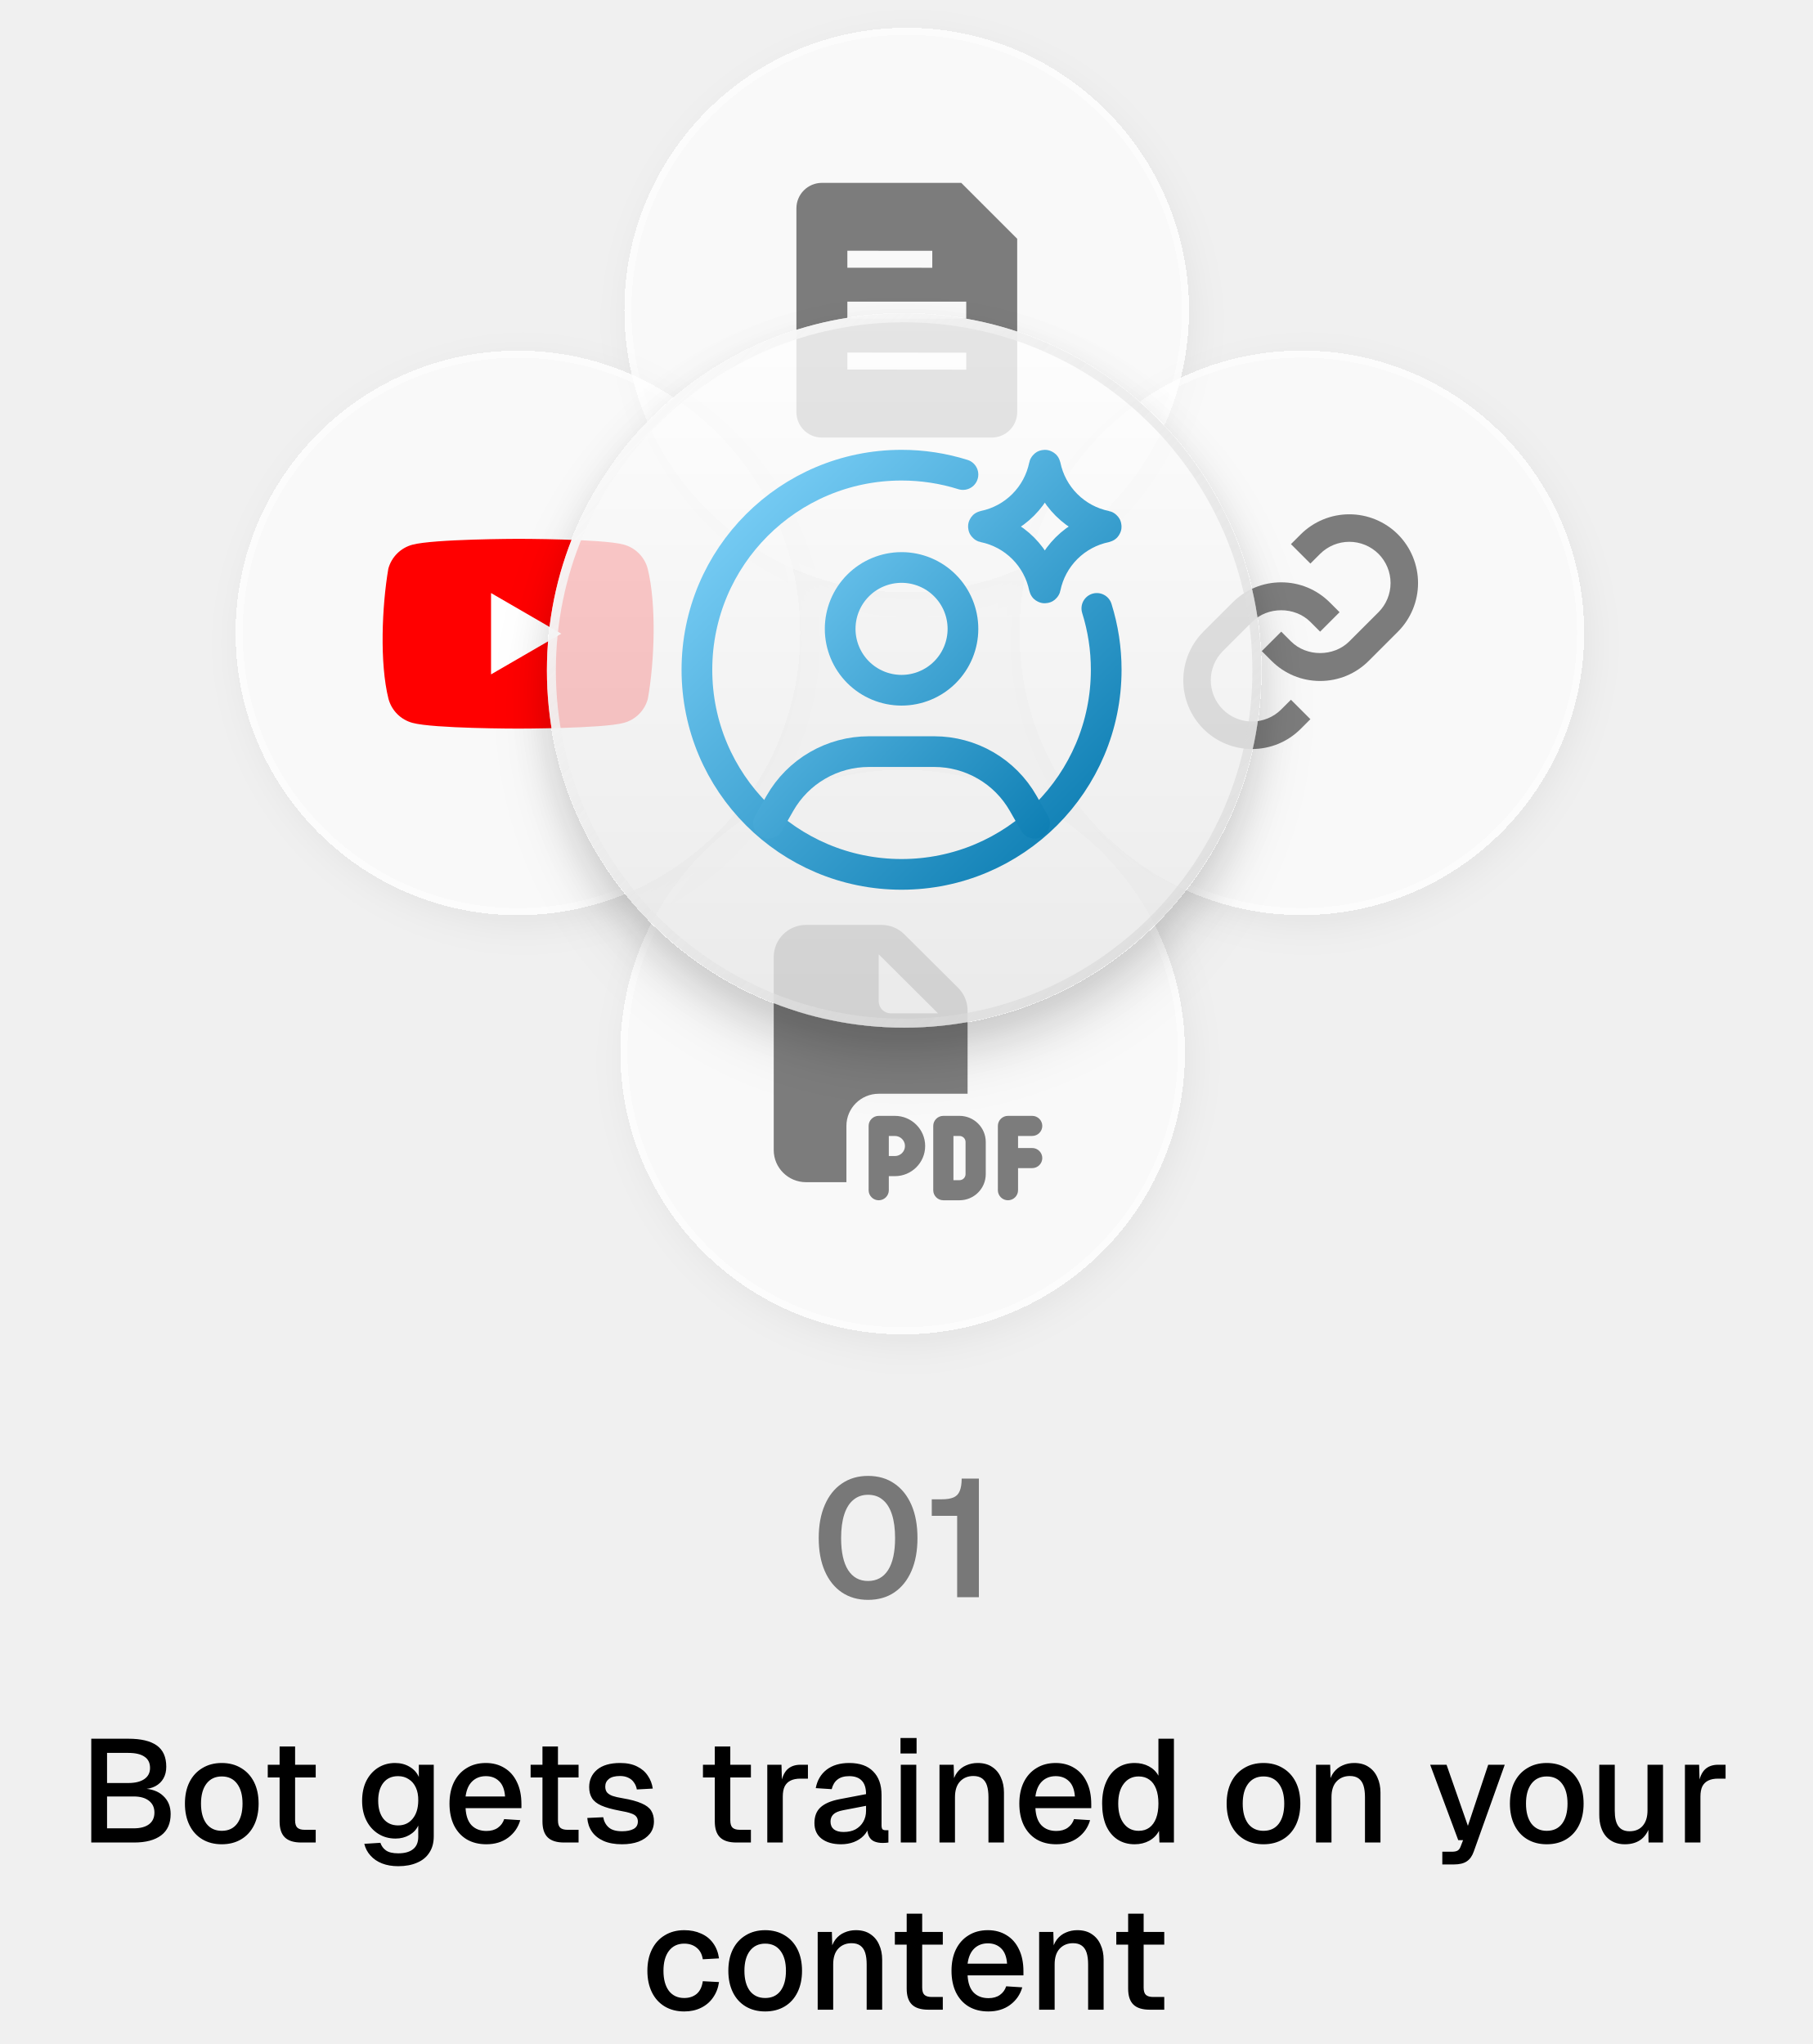
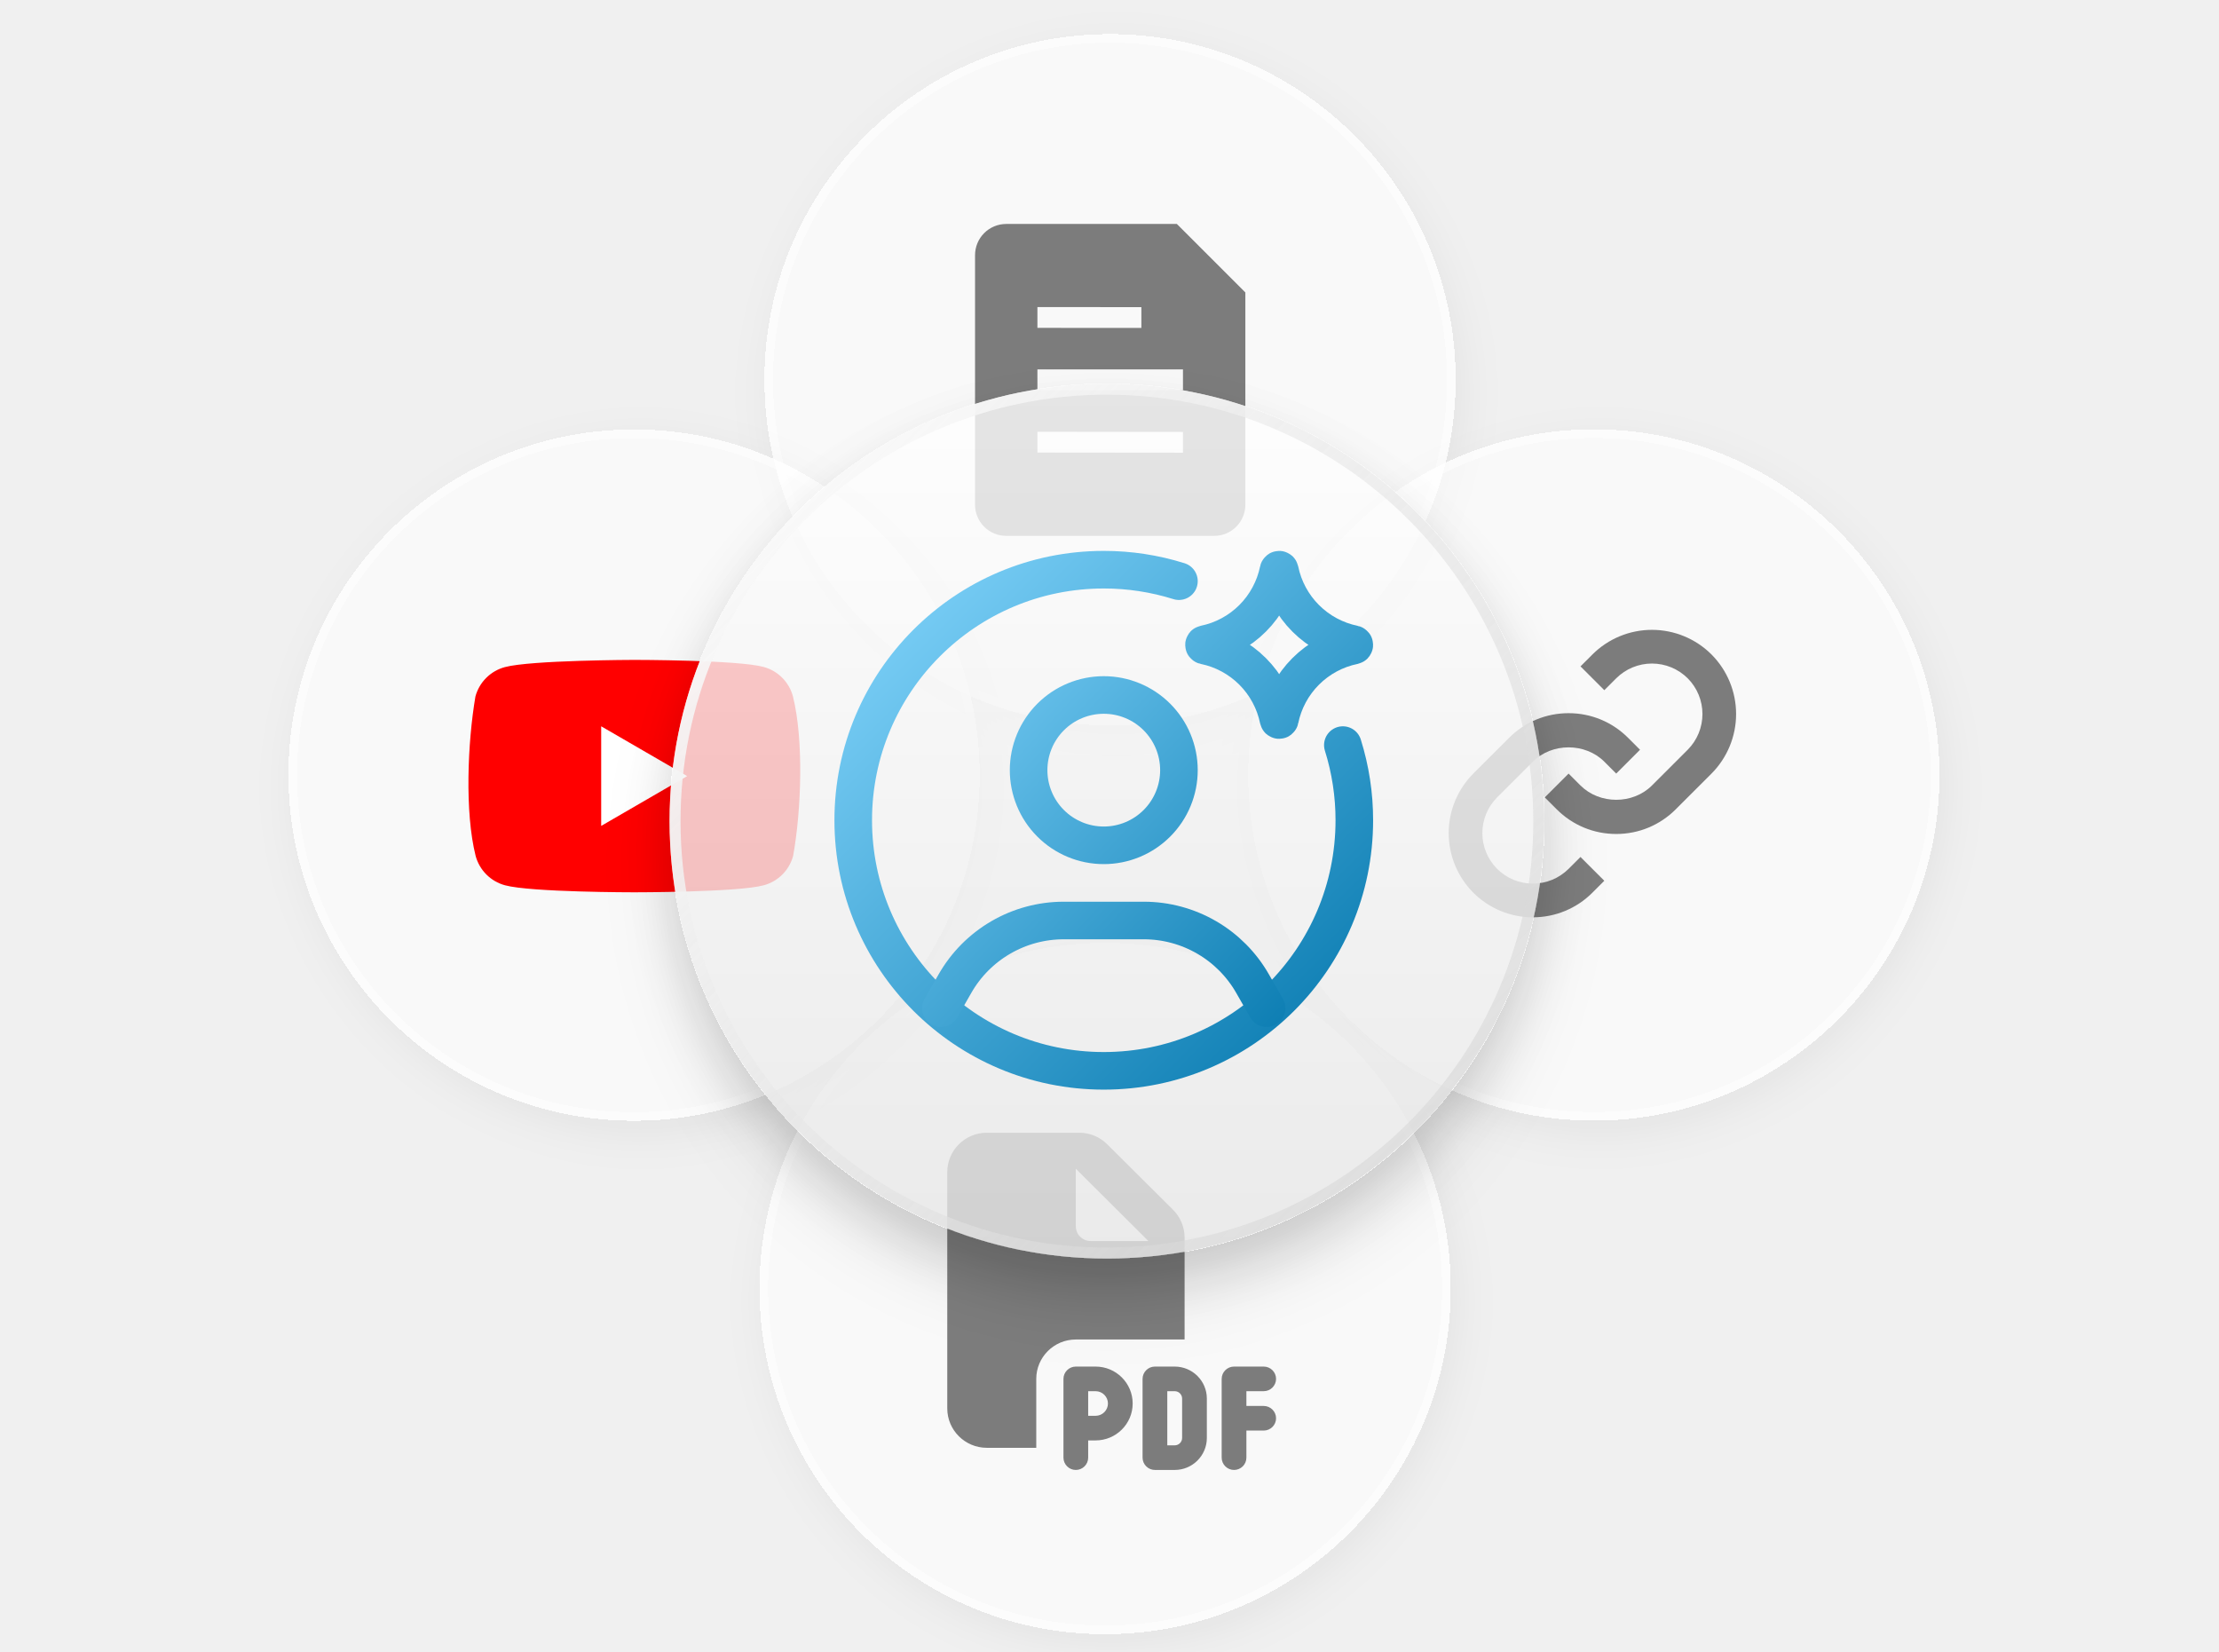
- <svg xmlns="http://www.w3.org/2000/svg" width="336" height="379" viewBox="0 0 336 379" fill="none">
+ <svg xmlns="http://www.w3.org/2000/svg" width="336" height="250" viewBox="0 0 336 250" fill="none">
  <g filter="url(#filter0_d_109_1487)">
    <rect x="115.746" y="5.159" width="104.674" height="104.674" rx="52.337" fill="white" fill-opacity="0.6" shape-rendering="crispEdges" />
    <rect x="116.4" y="5.813" width="103.366" height="103.366" rx="51.683" stroke="white" stroke-opacity="0.5" stroke-width="1.308" shape-rendering="crispEdges" />
    <g clip-path="url(#clip0_109_1487)">
      <path fill-rule="evenodd" clip-rule="evenodd" d="M147.641 38.631C147.641 37.378 148.138 36.177 149.024 35.291C149.91 34.406 151.111 33.908 152.363 33.908H178.202L188.57 44.276V76.412C188.57 77.664 188.072 78.865 187.187 79.751C186.301 80.637 185.1 81.134 183.847 81.134H152.363C151.111 81.134 149.91 80.637 149.024 79.751C148.138 78.865 147.641 77.664 147.641 76.412V38.631ZM157.086 46.492L172.828 46.502V49.65L157.086 49.641V46.492ZM179.125 55.931H157.086V59.08H179.125V55.931ZM179.125 65.395L157.086 65.37V68.519L179.125 68.541V65.395Z" fill="black" fill-opacity="0.5" />
    </g>
  </g>
  <g filter="url(#filter1_d_109_1487)">
    <rect x="189" y="65" width="104.674" height="104.674" rx="52.337" fill="white" fill-opacity="0.6" shape-rendering="crispEdges" />
    <rect x="189.654" y="65.654" width="103.366" height="103.366" rx="51.683" stroke="white" stroke-opacity="0.5" stroke-width="1.308" shape-rendering="crispEdges" />
    <path d="M232.105 115.319C234.994 112.43 240.033 112.43 242.923 115.319L244.726 117.122L248.332 113.516L246.529 111.713C244.124 109.306 240.921 107.977 237.514 107.977C234.107 107.977 230.904 109.306 228.499 111.713L223.087 117.122C220.702 119.517 219.363 122.759 219.363 126.138C219.363 129.518 220.702 132.76 223.087 135.154C224.27 136.339 225.675 137.279 227.223 137.919C228.77 138.559 230.428 138.886 232.102 138.883C233.777 138.887 235.436 138.559 236.983 137.919C238.531 137.279 239.937 136.34 241.12 135.154L242.923 133.351L239.317 129.746L237.514 131.548C236.077 132.979 234.131 133.782 232.104 133.782C230.076 133.782 228.13 132.979 226.693 131.548C225.261 130.112 224.457 128.166 224.457 126.138C224.457 124.11 225.261 122.164 226.693 120.728L232.105 115.319Z" fill="black" fill-opacity="0.5" />
    <path d="M241.122 99.09L239.319 100.892L242.925 104.498L244.728 102.695C246.165 101.265 248.111 100.462 250.138 100.462C252.166 100.462 254.112 101.265 255.549 102.695C256.981 104.132 257.785 106.077 257.785 108.106C257.785 110.134 256.981 112.08 255.549 113.516L250.137 118.925C247.248 121.814 242.209 121.814 239.319 118.925L237.516 117.122L233.91 120.728L235.713 122.531C238.118 124.938 241.321 126.267 244.728 126.267C248.135 126.267 251.338 124.938 253.743 122.531L259.155 117.122C261.54 114.727 262.879 111.485 262.879 108.106C262.879 104.726 261.54 101.484 259.155 99.09C256.761 96.702 253.519 95.361 250.138 95.361C246.758 95.361 243.515 96.702 241.122 99.09Z" fill="black" fill-opacity="0.5" />
  </g>
  <g filter="url(#filter2_d_109_1487)">
    <rect x="115" y="142.749" width="104.674" height="104.674" rx="52.337" fill="white" fill-opacity="0.6" shape-rendering="crispEdges" />
    <rect x="115.654" y="143.403" width="103.366" height="103.366" rx="51.683" stroke="white" stroke-opacity="0.5" stroke-width="1.308" shape-rendering="crispEdges" />
    <g clip-path="url(#clip1_109_1487)">
      <path d="M149.423 171.499C146.12 171.499 143.434 174.173 143.434 177.462V213.239C143.434 216.528 146.12 219.202 149.423 219.202H156.91V208.767C156.91 205.478 159.596 202.804 162.899 202.804H179.371V187.384C179.371 185.8 178.744 184.282 177.621 183.164L167.644 173.241C166.521 172.123 165.005 171.499 163.414 171.499H149.423ZM173.896 187.897H165.146C163.901 187.897 162.899 186.9 162.899 185.661V176.949L173.896 187.897ZM162.899 206.904C161.87 206.904 161.028 207.742 161.028 208.767V220.693C161.028 221.718 161.87 222.556 162.899 222.556C163.929 222.556 164.771 221.718 164.771 220.693V218.084H165.894C168.992 218.084 171.509 215.578 171.509 212.494C171.509 209.41 168.992 206.904 165.894 206.904H162.899ZM165.894 214.357H164.771V210.63H165.894C166.924 210.63 167.766 211.469 167.766 212.494C167.766 213.519 166.924 214.357 165.894 214.357ZM174.878 206.904C173.849 206.904 173.007 207.742 173.007 208.767V220.693C173.007 221.718 173.849 222.556 174.878 222.556H177.873C180.559 222.556 182.74 220.385 182.74 217.711V211.748C182.74 209.074 180.559 206.904 177.873 206.904H174.878ZM176.75 218.829V210.63H177.873C178.491 210.63 178.996 211.133 178.996 211.748V217.711C178.996 218.326 178.491 218.829 177.873 218.829H176.75ZM184.986 208.767V220.693C184.986 221.718 185.828 222.556 186.857 222.556C187.887 222.556 188.729 221.718 188.729 220.693V216.593H191.35C192.379 216.593 193.221 215.755 193.221 214.73C193.221 213.705 192.379 212.866 191.35 212.866H188.729V210.63H191.35C192.379 210.63 193.221 209.792 193.221 208.767C193.221 207.742 192.379 206.904 191.35 206.904H186.857C185.828 206.904 184.986 207.742 184.986 208.767Z" fill="black" fill-opacity="0.5" />
    </g>
  </g>
  <g filter="url(#filter3_d_109_1487)">
    <rect x="43.672" y="65.019" width="104.674" height="104.674" rx="52.337" fill="white" fill-opacity="0.6" shape-rendering="crispEdges" />
    <rect x="44.326" y="65.673" width="103.366" height="103.366" rx="51.683" stroke="white" stroke-opacity="0.5" stroke-width="1.308" shape-rendering="crispEdges" />
    <g clip-path="url(#clip2_109_1487)">
      <path d="M120.064 105.421C119.775 104.356 119.213 103.385 118.433 102.605C117.653 101.824 116.682 101.262 115.617 100.974C111.718 99.911 96.026 99.911 96.026 99.911C96.026 99.911 80.333 99.943 76.434 101.006C75.369 101.294 74.398 101.857 73.618 102.637C72.838 103.417 72.276 104.388 71.988 105.453C70.808 112.381 70.351 122.937 72.02 129.588C72.308 130.653 72.87 131.624 73.65 132.404C74.431 133.184 75.401 133.746 76.466 134.034C80.365 135.098 96.058 135.098 96.058 135.098C96.058 135.098 111.75 135.098 115.649 134.034C116.714 133.746 117.685 133.184 118.465 132.404C119.245 131.624 119.808 130.653 120.096 129.588C121.34 122.65 121.723 112.1 120.064 105.421Z" fill="#FF0000" />
      <path d="M91.031 125.044L104.049 117.504L91.031 109.964V125.044Z" fill="white" />
    </g>
  </g>
  <g filter="url(#filter4_dd_109_1487)">
    <path d="M167.61 58.101H167.609C131.038 58.101 101.391 87.749 101.391 124.32V124.32C101.391 160.892 131.038 190.539 167.609 190.539H167.61C204.181 190.539 233.828 160.892 233.828 124.32V124.32C233.828 87.749 204.181 58.101 167.61 58.101Z" fill="url(#paint0_linear_109_1487)" />
    <path d="M167.61 58.929H167.61C131.495 58.929 102.219 88.206 102.219 124.32V124.32C102.219 160.435 131.495 189.711 167.61 189.711H167.61C203.725 189.711 233.001 160.435 233.001 124.32V124.32C233.001 88.206 203.725 58.929 167.61 58.929Z" stroke="url(#paint1_linear_109_1487)" stroke-width="1.655" />
    <path d="M178.514 87.99C174.831 86.836 170.993 86.25 167.133 86.253C146.18 86.253 129.195 103.238 129.195 124.191C129.195 145.143 146.18 162.128 167.133 162.128C188.086 162.128 205.071 145.143 205.071 124.191C205.074 120.331 204.488 116.492 203.333 112.81" stroke="url(#paint2_linear_109_1487)" stroke-width="5.691" stroke-linecap="round" stroke-linejoin="round" />
    <path d="M142.473 152.644L144.597 148.926C146.256 146.021 148.653 143.608 151.547 141.929C154.439 140.249 157.724 139.366 161.07 139.366H173.195C176.539 139.367 179.823 140.251 182.716 141.93C185.608 143.609 188.004 146.022 189.663 148.926L191.788 152.644M178.514 116.603C178.514 119.622 177.314 122.516 175.18 124.651C173.046 126.785 170.15 127.984 167.132 127.984C164.114 127.984 161.218 126.785 159.084 124.651C156.95 122.516 155.751 119.622 155.751 116.603C155.751 113.584 156.95 110.69 159.084 108.556C161.218 106.421 164.114 105.222 167.132 105.222C170.15 105.222 173.046 106.421 175.18 108.556C177.314 110.69 178.514 113.584 178.514 116.603ZM193.59 86.333C193.613 86.226 193.765 86.226 193.787 86.333C194.352 89.092 195.715 91.625 197.706 93.616C199.698 95.608 202.23 96.971 204.99 97.536C205.096 97.558 205.096 97.71 204.99 97.733C202.23 98.298 199.698 99.661 197.706 101.652C195.715 103.644 194.352 106.177 193.787 108.936C193.765 109.042 193.613 109.042 193.59 108.936C193.025 106.177 191.662 103.644 189.671 101.652C187.679 99.661 185.147 98.298 182.387 97.733C182.281 97.71 182.281 97.558 182.387 97.536C185.147 96.971 187.679 95.608 189.671 93.616C191.662 91.625 193.025 89.092 193.59 86.333Z" stroke="url(#paint3_linear_109_1487)" stroke-width="5.691" stroke-linecap="round" stroke-linejoin="round" />
  </g>
-   <path d="M160.914 296.648C159.055 296.648 157.434 296.183 156.051 295.254C154.688 294.324 153.634 293.003 152.891 291.289C152.148 289.575 151.776 287.541 151.776 285.186C151.776 282.832 152.148 280.798 152.891 279.084C153.634 277.35 154.688 276.018 156.051 275.088C157.434 274.138 159.055 273.663 160.914 273.663C162.814 273.663 164.445 274.138 165.808 275.088C167.171 276.018 168.224 277.339 168.968 279.053C169.711 280.767 170.083 282.812 170.083 285.186C170.083 287.541 169.711 289.575 168.968 291.289C168.224 293.003 167.171 294.324 165.808 295.254C164.445 296.183 162.814 296.648 160.914 296.648ZM160.914 293.147C162.525 293.147 163.764 292.476 164.631 291.134C165.498 289.771 165.932 287.788 165.932 285.186C165.932 283.452 165.736 281.986 165.343 280.788C164.951 279.59 164.383 278.692 163.64 278.093C162.917 277.473 162.008 277.164 160.914 277.164C159.861 277.164 158.962 277.473 158.219 278.093C157.475 278.692 156.908 279.59 156.515 280.788C156.123 281.986 155.927 283.452 155.927 285.186C155.927 287.788 156.36 289.771 157.228 291.134C158.095 292.476 159.324 293.147 160.914 293.147ZM177.44 296.152V281.067H172.732V278H174.621C175.509 278 176.222 277.886 176.759 277.659C177.296 277.432 177.678 277.04 177.905 276.482C178.153 275.904 178.277 275.13 178.277 274.159H181.467V296.152H177.44Z" fill="black" fill-opacity="0.5" />
-   <path d="M16.919 341.64V322.396H23.83C26.143 322.396 27.887 322.812 29.061 323.643C30.236 324.474 30.823 325.793 30.823 327.6C30.823 328.413 30.652 329.127 30.308 329.741C29.965 330.356 29.459 330.844 28.79 331.205C28.14 331.548 27.363 331.729 26.459 331.747L26.432 331.639C28.077 331.675 29.351 332.126 30.254 332.994C31.176 333.843 31.636 334.963 31.636 336.355C31.636 338.107 31.049 339.426 29.875 340.312C28.7 341.197 27.029 341.64 24.86 341.64H16.919ZM19.846 339.011H24.779C25.99 339.011 26.929 338.767 27.598 338.279C28.285 337.773 28.628 337.041 28.628 336.084C28.628 335.144 28.285 334.412 27.598 333.888C26.929 333.364 25.99 333.102 24.779 333.102H19.846V339.011ZM19.846 330.609H23.776C25.059 330.609 26.053 330.365 26.758 329.877C27.462 329.389 27.815 328.702 27.815 327.817C27.815 326.877 27.471 326.182 26.785 325.73C26.116 325.26 25.113 325.025 23.776 325.025H19.846V330.609ZM41.111 341.965C39.738 341.965 38.536 341.658 37.506 341.044C36.476 340.429 35.681 339.553 35.121 338.415C34.561 337.276 34.281 335.948 34.281 334.43C34.281 332.894 34.561 331.566 35.121 330.446C35.681 329.326 36.476 328.458 37.506 327.844C38.536 327.212 39.738 326.895 41.111 326.895C42.484 326.895 43.686 327.212 44.716 327.844C45.746 328.458 46.541 329.326 47.101 330.446C47.661 331.566 47.941 332.894 47.941 334.43C47.941 335.948 47.661 337.276 47.101 338.415C46.541 339.553 45.746 340.429 44.716 341.044C43.686 341.658 42.484 341.965 41.111 341.965ZM41.111 339.472C42.34 339.472 43.288 339.029 43.957 338.144C44.626 337.24 44.96 336.002 44.96 334.43C44.96 332.858 44.626 331.63 43.957 330.744C43.288 329.841 42.34 329.389 41.111 329.389C39.901 329.389 38.952 329.841 38.265 330.744C37.597 331.63 37.262 332.858 37.262 334.43C37.262 336.002 37.597 337.24 38.265 338.144C38.952 339.029 39.901 339.472 41.111 339.472ZM55.845 341.64C54.471 341.64 53.459 341.324 52.809 340.691C52.158 340.059 51.833 339.074 51.833 337.737V323.833H54.706V337.52C54.706 338.189 54.851 338.65 55.14 338.902C55.429 339.155 55.872 339.282 56.468 339.282H58.528V341.64H55.845ZM49.638 329.579V327.221H58.528V329.579H49.638ZM73.823 346.031C72.685 346.031 71.682 345.859 70.815 345.516C69.947 345.173 69.234 344.685 68.674 344.052C68.113 343.438 67.734 342.715 67.535 341.884L70.517 341.694C70.715 342.29 71.059 342.76 71.547 343.104C72.052 343.465 72.811 343.646 73.823 343.646C75.016 343.646 75.928 343.393 76.561 342.887C77.211 342.381 77.537 341.613 77.537 340.583V338.496C77.193 339.237 76.642 339.824 75.883 340.258C75.124 340.691 74.275 340.908 73.335 340.908C72.125 340.908 71.05 340.61 70.11 340.014C69.171 339.417 68.439 338.595 67.915 337.547C67.391 336.499 67.129 335.289 67.129 333.915C67.129 332.524 67.382 331.304 67.888 330.256C68.412 329.208 69.134 328.386 70.056 327.79C70.996 327.194 72.052 326.895 73.227 326.895C74.257 326.895 75.16 327.13 75.937 327.6C76.733 328.07 77.302 328.702 77.645 329.497V327.221H80.41V340.502C80.41 341.694 80.138 342.697 79.597 343.51C79.072 344.341 78.314 344.965 77.32 345.38C76.344 345.814 75.178 346.031 73.823 346.031ZM73.796 338.469C74.916 338.469 75.811 338.062 76.48 337.249C77.166 336.436 77.519 335.316 77.537 333.888C77.555 332.949 77.41 332.145 77.103 331.476C76.796 330.789 76.353 330.265 75.775 329.904C75.215 329.524 74.555 329.335 73.796 329.335C72.622 329.335 71.709 329.75 71.059 330.582C70.426 331.395 70.11 332.497 70.11 333.888C70.11 335.298 70.435 336.418 71.086 337.249C71.754 338.062 72.658 338.469 73.796 338.469ZM90.158 341.965C88.748 341.965 87.529 341.658 86.499 341.044C85.487 340.429 84.701 339.553 84.141 338.415C83.599 337.276 83.328 335.948 83.328 334.43C83.328 332.912 83.599 331.593 84.141 330.473C84.701 329.335 85.487 328.458 86.499 327.844C87.51 327.212 88.703 326.895 90.076 326.895C91.377 326.895 92.525 327.203 93.519 327.817C94.512 328.413 95.28 329.281 95.822 330.419C96.383 331.557 96.663 332.931 96.663 334.539V335.271H86.309C86.381 336.68 86.752 337.737 87.42 338.442C88.107 339.146 89.028 339.499 90.185 339.499C91.034 339.499 91.739 339.3 92.299 338.902C92.859 338.505 93.248 337.972 93.464 337.303L96.446 337.493C96.066 338.83 95.317 339.914 94.196 340.746C93.094 341.559 91.748 341.965 90.158 341.965ZM86.309 333.102H93.627C93.537 331.819 93.166 330.871 92.516 330.256C91.883 329.642 91.07 329.335 90.076 329.335C89.046 329.335 88.197 329.66 87.529 330.311C86.878 330.943 86.472 331.874 86.309 333.102ZM104.574 341.64C103.2 341.64 102.188 341.324 101.538 340.691C100.887 340.059 100.562 339.074 100.562 337.737V323.833H103.435V337.52C103.435 338.189 103.58 338.65 103.869 338.902C104.158 339.155 104.601 339.282 105.197 339.282H107.257V341.64H104.574ZM98.367 329.579V327.221H107.257V329.579H98.367ZM115.321 341.965C113.965 341.965 112.818 341.757 111.878 341.342C110.957 340.926 110.243 340.357 109.737 339.634C109.231 338.893 108.942 338.044 108.87 337.087L111.824 336.951C111.969 337.746 112.312 338.378 112.854 338.848C113.396 339.318 114.218 339.553 115.321 339.553C116.224 339.553 116.938 339.408 117.462 339.119C117.986 338.83 118.248 338.369 118.248 337.737C118.248 337.394 118.157 337.105 117.977 336.87C117.814 336.617 117.489 336.409 117.001 336.246C116.513 336.066 115.79 335.894 114.833 335.731C113.405 335.46 112.285 335.144 111.472 334.783C110.659 334.421 110.08 333.961 109.737 333.4C109.394 332.84 109.222 332.163 109.222 331.368C109.222 330.049 109.71 328.973 110.686 328.142C111.68 327.311 113.107 326.895 114.968 326.895C116.215 326.895 117.263 327.112 118.112 327.546C118.962 327.961 119.621 328.531 120.091 329.253C120.579 329.958 120.886 330.753 121.012 331.639L118.058 331.801C117.968 331.295 117.787 330.862 117.516 330.5C117.263 330.121 116.92 329.832 116.486 329.633C116.052 329.416 115.537 329.308 114.941 329.308C114.02 329.308 113.333 329.488 112.881 329.85C112.429 330.211 112.204 330.681 112.204 331.259C112.204 331.693 112.303 332.045 112.502 332.316C112.719 332.587 113.062 332.813 113.532 332.994C114.002 333.156 114.625 333.301 115.402 333.427C116.902 333.68 118.076 333.997 118.925 334.376C119.775 334.737 120.371 335.189 120.714 335.731C121.058 336.273 121.229 336.933 121.229 337.71C121.229 338.613 120.976 339.381 120.47 340.014C119.964 340.646 119.269 341.134 118.383 341.477C117.498 341.803 116.477 341.965 115.321 341.965ZM136.521 341.64C135.148 341.64 134.136 341.324 133.486 340.691C132.835 340.059 132.51 339.074 132.51 337.737V323.833H135.383V337.52C135.383 338.189 135.528 338.65 135.817 338.902C136.106 339.155 136.549 339.282 137.145 339.282H139.205V341.64H136.521ZM130.315 329.579V327.221H139.205V329.579H130.315ZM142.241 341.64V327.221H144.871L144.979 331.042L144.735 330.961C144.934 329.66 145.331 328.711 145.928 328.115C146.542 327.519 147.364 327.221 148.394 327.221H149.776V329.796H148.394C147.671 329.796 147.066 329.913 146.578 330.148C146.09 330.383 145.72 330.744 145.467 331.232C145.232 331.72 145.114 332.352 145.114 333.129V341.64H142.241ZM155.915 341.965C154.415 341.965 153.213 341.622 152.31 340.935C151.424 340.249 150.982 339.282 150.982 338.035C150.982 336.788 151.352 335.822 152.093 335.135C152.852 334.43 154.017 333.924 155.589 333.617L160.549 332.669C160.549 331.548 160.287 330.717 159.763 330.175C159.239 329.615 158.462 329.335 157.432 329.335C156.511 329.335 155.788 329.543 155.264 329.958C154.74 330.356 154.379 330.952 154.18 331.747L151.226 331.557C151.497 330.112 152.165 328.973 153.231 328.142C154.315 327.311 155.716 326.895 157.432 326.895C159.384 326.895 160.866 327.419 161.877 328.467C162.907 329.497 163.422 330.952 163.422 332.831V338.442C163.422 338.785 163.477 339.029 163.585 339.174C163.711 339.3 163.91 339.363 164.181 339.363H164.696V341.64C164.606 341.658 164.461 341.676 164.263 341.694C164.064 341.712 163.856 341.721 163.639 341.721C163.025 341.721 162.492 341.622 162.04 341.423C161.606 341.224 161.281 340.899 161.064 340.447C160.847 339.978 160.739 339.354 160.739 338.577L161.037 338.713C160.893 339.345 160.576 339.905 160.089 340.393C159.619 340.881 159.013 341.27 158.273 341.559C157.55 341.83 156.764 341.965 155.915 341.965ZM156.375 339.688C157.243 339.688 157.983 339.526 158.598 339.201C159.212 338.857 159.691 338.388 160.034 337.791C160.378 337.195 160.549 336.517 160.549 335.758V334.837L156.321 335.65C155.454 335.813 154.839 336.075 154.478 336.436C154.135 336.779 153.963 337.222 153.963 337.764C153.963 338.378 154.171 338.857 154.586 339.201C155.02 339.526 155.616 339.688 156.375 339.688ZM166.99 341.64V327.221H169.863V341.64H166.99ZM166.936 325.134V322.261H169.917V325.134H166.936ZM174.163 341.64V327.221H176.792L176.9 331.069L176.548 330.88C176.711 329.94 177.018 329.181 177.469 328.603C177.921 328.025 178.472 327.6 179.123 327.329C179.773 327.04 180.478 326.895 181.237 326.895C182.321 326.895 183.215 327.139 183.92 327.627C184.643 328.097 185.185 328.748 185.546 329.579C185.926 330.392 186.116 331.322 186.116 332.37V341.64H183.243V333.238C183.243 332.388 183.152 331.675 182.972 331.097C182.791 330.518 182.493 330.076 182.077 329.768C181.662 329.461 181.119 329.308 180.451 329.308C179.439 329.308 178.617 329.642 177.984 330.311C177.352 330.979 177.036 331.955 177.036 333.238V341.64H174.163ZM195.794 341.965C194.385 341.965 193.165 341.658 192.135 341.044C191.124 340.429 190.338 339.553 189.777 338.415C189.235 337.276 188.964 335.948 188.964 334.43C188.964 332.912 189.235 331.593 189.777 330.473C190.338 329.335 191.124 328.458 192.135 327.844C193.147 327.212 194.34 326.895 195.713 326.895C197.014 326.895 198.162 327.203 199.155 327.817C200.149 328.413 200.917 329.281 201.459 330.419C202.019 331.557 202.299 332.931 202.299 334.539V335.271H191.946C192.018 336.68 192.388 337.737 193.057 338.442C193.744 339.146 194.665 339.499 195.822 339.499C196.671 339.499 197.376 339.3 197.936 338.902C198.496 338.505 198.884 337.972 199.101 337.303L202.083 337.493C201.703 338.83 200.953 339.914 199.833 340.746C198.731 341.559 197.385 341.965 195.794 341.965ZM191.946 333.102H199.264C199.173 331.819 198.803 330.871 198.153 330.256C197.52 329.642 196.707 329.335 195.713 329.335C194.683 329.335 193.834 329.66 193.165 330.311C192.515 330.943 192.108 331.874 191.946 333.102ZM210.333 341.965C209.105 341.965 208.029 341.658 207.108 341.044C206.204 340.429 205.509 339.562 205.021 338.442C204.551 337.303 204.316 335.966 204.316 334.43C204.316 332.894 204.56 331.566 205.048 330.446C205.536 329.308 206.231 328.431 207.135 327.817C208.038 327.203 209.105 326.895 210.333 326.895C211.327 326.895 212.212 327.103 212.989 327.519C213.766 327.934 214.354 328.513 214.751 329.253V322.396H217.624V341.64H214.941L214.86 339.472C214.462 340.249 213.857 340.863 213.044 341.315C212.249 341.748 211.345 341.965 210.333 341.965ZM211.092 339.472C211.869 339.472 212.529 339.273 213.071 338.875C213.613 338.478 214.028 337.9 214.318 337.141C214.607 336.382 214.751 335.478 214.751 334.43C214.751 333.346 214.607 332.434 214.318 331.693C214.028 330.934 213.613 330.365 213.071 329.985C212.529 329.588 211.869 329.389 211.092 329.389C209.936 329.389 209.014 329.841 208.328 330.744C207.641 331.63 207.298 332.858 207.298 334.43C207.298 335.984 207.641 337.213 208.328 338.116C209.014 339.02 209.936 339.472 211.092 339.472ZM234.227 341.965C232.854 341.965 231.652 341.658 230.622 341.044C229.592 340.429 228.797 339.553 228.237 338.415C227.677 337.276 227.397 335.948 227.397 334.43C227.397 332.894 227.677 331.566 228.237 330.446C228.797 329.326 229.592 328.458 230.622 327.844C231.652 327.212 232.854 326.895 234.227 326.895C235.6 326.895 236.802 327.212 237.832 327.844C238.862 328.458 239.657 329.326 240.217 330.446C240.777 331.566 241.057 332.894 241.057 334.43C241.057 335.948 240.777 337.276 240.217 338.415C239.657 339.553 238.862 340.429 237.832 341.044C236.802 341.658 235.6 341.965 234.227 341.965ZM234.227 339.472C235.456 339.472 236.404 339.029 237.073 338.144C237.742 337.24 238.076 336.002 238.076 334.43C238.076 332.858 237.742 331.63 237.073 330.744C236.404 329.841 235.456 329.389 234.227 329.389C233.016 329.389 232.068 329.841 231.381 330.744C230.713 331.63 230.378 332.858 230.378 334.43C230.378 336.002 230.713 337.24 231.381 338.144C232.068 339.029 233.016 339.472 234.227 339.472ZM243.961 341.64V327.221H246.59L246.698 331.069L246.346 330.88C246.509 329.94 246.816 329.181 247.268 328.603C247.719 328.025 248.27 327.6 248.921 327.329C249.571 327.04 250.276 326.895 251.035 326.895C252.119 326.895 253.014 327.139 253.718 327.627C254.441 328.097 254.983 328.748 255.345 329.579C255.724 330.392 255.914 331.322 255.914 332.37V341.64H253.041V333.238C253.041 332.388 252.95 331.675 252.77 331.097C252.589 330.518 252.291 330.076 251.875 329.768C251.46 329.461 250.918 329.308 250.249 329.308C249.237 329.308 248.415 329.642 247.783 330.311C247.15 330.979 246.834 331.955 246.834 333.238V341.64H243.961ZM267.378 345.706V343.348H269.14C269.628 343.348 269.989 343.275 270.224 343.131C270.459 342.986 270.64 342.742 270.766 342.399L271.227 341.206H270.333L265.129 327.221H268.164L272.121 338.55L275.889 327.221H278.952L273.206 343.32C272.917 344.152 272.483 344.757 271.905 345.136C271.344 345.516 270.558 345.706 269.547 345.706H267.378ZM286.741 341.965C285.368 341.965 284.166 341.658 283.136 341.044C282.106 340.429 281.311 339.553 280.751 338.415C280.191 337.276 279.911 335.948 279.911 334.43C279.911 332.894 280.191 331.566 280.751 330.446C281.311 329.326 282.106 328.458 283.136 327.844C284.166 327.212 285.368 326.895 286.741 326.895C288.114 326.895 289.316 327.212 290.346 327.844C291.376 328.458 292.171 329.326 292.731 330.446C293.291 331.566 293.571 332.894 293.571 334.43C293.571 335.948 293.291 337.276 292.731 338.415C292.171 339.553 291.376 340.429 290.346 341.044C289.316 341.658 288.114 341.965 286.741 341.965ZM286.741 339.472C287.97 339.472 288.918 339.029 289.587 338.144C290.256 337.24 290.59 336.002 290.59 334.43C290.59 332.858 290.256 331.63 289.587 330.744C288.918 329.841 287.97 329.389 286.741 329.389C285.53 329.389 284.582 329.841 283.895 330.744C283.227 331.63 282.892 332.858 282.892 334.43C282.892 336.002 283.227 337.24 283.895 338.144C284.582 339.029 285.53 339.472 286.741 339.472ZM301.218 341.965C299.772 341.965 298.616 341.486 297.749 340.529C296.899 339.553 296.475 338.207 296.475 336.49V327.221H299.348V335.758C299.348 337.059 299.574 338.017 300.025 338.631C300.477 339.246 301.164 339.553 302.085 339.553C303.133 339.553 303.946 339.219 304.525 338.55C305.121 337.863 305.419 336.906 305.419 335.677V327.221H308.292V341.64H305.609L305.555 337.873L305.961 338.035C305.708 339.3 305.175 340.276 304.362 340.962C303.549 341.631 302.501 341.965 301.218 341.965ZM312.356 341.64V327.221H314.985L315.094 331.042L314.85 330.961C315.048 329.66 315.446 328.711 316.042 328.115C316.657 327.519 317.479 327.221 318.509 327.221H319.891V329.796H318.509C317.786 329.796 317.181 329.913 316.693 330.148C316.205 330.383 315.834 330.744 315.581 331.232C315.347 331.72 315.229 332.352 315.229 333.129V341.64H312.356ZM126.843 372.965C125.47 372.965 124.269 372.658 123.239 372.044C122.209 371.429 121.414 370.553 120.853 369.415C120.293 368.276 120.013 366.948 120.013 365.43C120.013 363.912 120.293 362.593 120.853 361.473C121.414 360.335 122.209 359.458 123.239 358.844C124.269 358.212 125.47 357.895 126.843 357.895C128.018 357.895 129.057 358.103 129.96 358.519C130.882 358.916 131.623 359.504 132.183 360.281C132.761 361.058 133.132 362.006 133.294 363.126L130.286 363.289C130.141 362.349 129.762 361.636 129.147 361.148C128.533 360.642 127.765 360.389 126.843 360.389C125.633 360.389 124.684 360.841 123.997 361.744C123.329 362.63 122.995 363.858 122.995 365.43C122.995 367.002 123.329 368.24 123.997 369.144C124.684 370.029 125.633 370.472 126.843 370.472C127.765 370.472 128.533 370.219 129.147 369.713C129.762 369.189 130.141 368.403 130.286 367.355L133.294 367.517C133.132 368.62 132.761 369.577 132.183 370.39C131.623 371.203 130.882 371.836 129.96 372.288C129.057 372.739 128.018 372.965 126.843 372.965ZM141.851 372.965C140.478 372.965 139.276 372.658 138.246 372.044C137.216 371.429 136.421 370.553 135.861 369.415C135.301 368.276 135.021 366.948 135.021 365.43C135.021 363.894 135.301 362.566 135.861 361.446C136.421 360.326 137.216 359.458 138.246 358.844C139.276 358.212 140.478 357.895 141.851 357.895C143.224 357.895 144.426 358.212 145.456 358.844C146.486 359.458 147.281 360.326 147.841 361.446C148.401 362.566 148.681 363.894 148.681 365.43C148.681 366.948 148.401 368.276 147.841 369.415C147.281 370.553 146.486 371.429 145.456 372.044C144.426 372.658 143.224 372.965 141.851 372.965ZM141.851 370.472C143.08 370.472 144.029 370.029 144.697 369.144C145.366 368.24 145.7 367.002 145.7 365.43C145.7 363.858 145.366 362.63 144.697 361.744C144.029 360.841 143.08 360.389 141.851 360.389C140.641 360.389 139.692 360.841 139.005 361.744C138.337 362.63 138.002 363.858 138.002 365.43C138.002 367.002 138.337 368.24 139.005 369.144C139.692 370.029 140.641 370.472 141.851 370.472ZM151.585 372.64V358.221H154.214L154.322 362.069L153.97 361.88C154.133 360.94 154.44 360.181 154.892 359.603C155.343 359.025 155.894 358.6 156.545 358.329C157.195 358.04 157.9 357.895 158.659 357.895C159.743 357.895 160.638 358.139 161.342 358.627C162.065 359.097 162.607 359.748 162.969 360.579C163.348 361.392 163.538 362.322 163.538 363.37V372.64H160.665V364.238C160.665 363.388 160.574 362.675 160.394 362.097C160.213 361.518 159.915 361.076 159.499 360.768C159.084 360.461 158.542 360.308 157.873 360.308C156.861 360.308 156.039 360.642 155.407 361.311C154.774 361.979 154.458 362.955 154.458 364.238V372.64H151.585ZM172.095 372.64C170.722 372.64 169.71 372.324 169.06 371.691C168.409 371.059 168.084 370.074 168.084 368.737V354.833H170.957V368.52C170.957 369.189 171.102 369.65 171.391 369.902C171.68 370.155 172.123 370.282 172.719 370.282H174.779V372.64H172.095ZM165.889 360.579V358.221H174.779V360.579H165.889ZM183.222 372.965C181.812 372.965 180.593 372.658 179.563 372.044C178.551 371.429 177.765 370.553 177.205 369.415C176.663 368.276 176.392 366.948 176.392 365.43C176.392 363.912 176.663 362.593 177.205 361.473C177.765 360.335 178.551 359.458 179.563 358.844C180.575 358.212 181.767 357.895 183.141 357.895C184.442 357.895 185.589 358.203 186.583 358.817C187.577 359.413 188.344 360.281 188.887 361.419C189.447 362.557 189.727 363.931 189.727 365.539V366.271H179.373C179.445 367.68 179.816 368.737 180.484 369.442C181.171 370.146 182.092 370.499 183.249 370.499C184.098 370.499 184.803 370.3 185.363 369.902C185.923 369.505 186.312 368.972 186.529 368.303L189.51 368.493C189.13 369.83 188.381 370.914 187.26 371.746C186.158 372.559 184.812 372.965 183.222 372.965ZM179.373 364.102H186.691C186.601 362.819 186.23 361.871 185.58 361.256C184.947 360.642 184.134 360.335 183.141 360.335C182.111 360.335 181.261 360.66 180.593 361.311C179.942 361.943 179.536 362.874 179.373 364.102ZM192.638 372.64V358.221H195.267L195.375 362.069L195.023 361.88C195.186 360.94 195.493 360.181 195.945 359.603C196.396 359.025 196.947 358.6 197.598 358.329C198.248 358.04 198.953 357.895 199.712 357.895C200.796 357.895 201.691 358.139 202.395 358.627C203.118 359.097 203.66 359.748 204.022 360.579C204.401 361.392 204.591 362.322 204.591 363.37V372.64H201.718V364.238C201.718 363.388 201.627 362.675 201.447 362.097C201.266 361.518 200.968 361.076 200.552 360.768C200.137 360.461 199.595 360.308 198.926 360.308C197.914 360.308 197.092 360.642 196.46 361.311C195.827 361.979 195.511 362.955 195.511 364.238V372.64H192.638ZM213.148 372.64C211.775 372.64 210.763 372.324 210.113 371.691C209.462 371.059 209.137 370.074 209.137 368.737V354.833H212.01V368.52C212.01 369.189 212.155 369.65 212.444 369.902C212.733 370.155 213.176 370.282 213.772 370.282H215.832V372.64H213.148ZM206.942 360.579V358.221H215.832V360.579H206.942Z" fill="black" />
  <defs>
    <filter id="filter0_d_109_1487" x="110.204" y="0.617" width="117.76" height="117.758" filterUnits="userSpaceOnUse" color-interpolation-filters="sRGB">
      <feFlood flood-opacity="0" result="BackgroundImageFix" />
      <feColorMatrix in="SourceAlpha" type="matrix" values="0 0 0 0 0 0 0 0 0 0 0 0 0 0 0 0 0 0 127 0" result="hardAlpha" />
      <feMorphology radius="1.308" operator="erode" in="SourceAlpha" result="effect1_dropShadow_109_1487" />
      <feOffset dx="1" dy="2" />
      <feGaussianBlur stdDeviation="3.925" />
      <feComposite in2="hardAlpha" operator="out" />
      <feColorMatrix type="matrix" values="0 0 0 0 0 0 0 0 0 0 0 0 0 0 0 0 0 0 0.12 0" />
      <feBlend mode="normal" in2="BackgroundImageFix" result="effect1_dropShadow_109_1487" />
      <feBlend mode="normal" in="SourceGraphic" in2="effect1_dropShadow_109_1487" result="shape" />
    </filter>
    <filter id="filter1_d_109_1487" x="183.458" y="60.458" width="117.76" height="117.758" filterUnits="userSpaceOnUse" color-interpolation-filters="sRGB">
      <feFlood flood-opacity="0" result="BackgroundImageFix" />
      <feColorMatrix in="SourceAlpha" type="matrix" values="0 0 0 0 0 0 0 0 0 0 0 0 0 0 0 0 0 0 127 0" result="hardAlpha" />
      <feMorphology radius="1.308" operator="erode" in="SourceAlpha" result="effect1_dropShadow_109_1487" />
      <feOffset dx="1" dy="2" />
      <feGaussianBlur stdDeviation="3.925" />
      <feComposite in2="hardAlpha" operator="out" />
      <feColorMatrix type="matrix" values="0 0 0 0 0 0 0 0 0 0 0 0 0 0 0 0 0 0 0.12 0" />
      <feBlend mode="normal" in2="BackgroundImageFix" result="effect1_dropShadow_109_1487" />
      <feBlend mode="normal" in="SourceGraphic" in2="effect1_dropShadow_109_1487" result="shape" />
    </filter>
    <filter id="filter2_d_109_1487" x="109.458" y="138.207" width="117.76" height="117.758" filterUnits="userSpaceOnUse" color-interpolation-filters="sRGB">
      <feFlood flood-opacity="0" result="BackgroundImageFix" />
      <feColorMatrix in="SourceAlpha" type="matrix" values="0 0 0 0 0 0 0 0 0 0 0 0 0 0 0 0 0 0 127 0" result="hardAlpha" />
      <feMorphology radius="1.308" operator="erode" in="SourceAlpha" result="effect1_dropShadow_109_1487" />
      <feOffset dx="1" dy="2" />
      <feGaussianBlur stdDeviation="3.925" />
      <feComposite in2="hardAlpha" operator="out" />
      <feColorMatrix type="matrix" values="0 0 0 0 0 0 0 0 0 0 0 0 0 0 0 0 0 0 0.12 0" />
      <feBlend mode="normal" in2="BackgroundImageFix" result="effect1_dropShadow_109_1487" />
      <feBlend mode="normal" in="SourceGraphic" in2="effect1_dropShadow_109_1487" result="shape" />
    </filter>
    <filter id="filter3_d_109_1487" x="38.13" y="60.477" width="117.76" height="117.758" filterUnits="userSpaceOnUse" color-interpolation-filters="sRGB">
      <feFlood flood-opacity="0" result="BackgroundImageFix" />
      <feColorMatrix in="SourceAlpha" type="matrix" values="0 0 0 0 0 0 0 0 0 0 0 0 0 0 0 0 0 0 127 0" result="hardAlpha" />
      <feMorphology radius="1.308" operator="erode" in="SourceAlpha" result="effect1_dropShadow_109_1487" />
      <feOffset dx="1" dy="2" />
      <feGaussianBlur stdDeviation="3.925" />
      <feComposite in2="hardAlpha" operator="out" />
      <feColorMatrix type="matrix" values="0 0 0 0 0 0 0 0 0 0 0 0 0 0 0 0 0 0 0.12 0" />
      <feBlend mode="normal" in2="BackgroundImageFix" result="effect1_dropShadow_109_1487" />
      <feBlend mode="normal" in="SourceGraphic" in2="effect1_dropShadow_109_1487" result="shape" />
    </filter>
    <filter id="filter4_dd_109_1487" x="81.525" y="38.236" width="172.169" height="172.169" filterUnits="userSpaceOnUse" color-interpolation-filters="sRGB">
      <feFlood flood-opacity="0" result="BackgroundImageFix" />
      <feColorMatrix in="SourceAlpha" type="matrix" values="0 0 0 0 0 0 0 0 0 0 0 0 0 0 0 0 0 0 127 0" result="hardAlpha" />
      <feOffset dy="3.311" />
      <feGaussianBlur stdDeviation="3.311" />
      <feComposite in2="hardAlpha" operator="out" />
      <feColorMatrix type="matrix" values="0 0 0 0 0 0 0 0 0 0 0 0 0 0 0 0 0 0 0.1 0" />
      <feBlend mode="normal" in2="BackgroundImageFix" result="effect1_dropShadow_109_1487" />
      <feColorMatrix in="SourceAlpha" type="matrix" values="0 0 0 0 0 0 0 0 0 0 0 0 0 0 0 0 0 0 127 0" result="hardAlpha" />
      <feOffset dy="6.622" />
      <feGaussianBlur stdDeviation="4.966" />
      <feComposite in2="hardAlpha" operator="out" />
      <feColorMatrix type="matrix" values="0 0 0 0 0 0 0 0 0 0 0 0 0 0 0 0 0 0 0.1 0" />
      <feBlend mode="normal" in2="effect1_dropShadow_109_1487" result="effect2_dropShadow_109_1487" />
      <feBlend mode="normal" in="SourceGraphic" in2="effect2_dropShadow_109_1487" result="shape" />
    </filter>
    <linearGradient id="paint0_linear_109_1487" x1="167.609" y1="58.101" x2="167.609" y2="190.539" gradientUnits="userSpaceOnUse">
      <stop stop-color="white" stop-opacity="0.8" />
      <stop offset="1" stop-color="#E6E6E6" stop-opacity="0.8" />
    </linearGradient>
    <linearGradient id="paint1_linear_109_1487" x1="101.561" y1="58.272" x2="233.758" y2="190.469" gradientUnits="userSpaceOnUse">
      <stop stop-color="white" />
      <stop offset="1" stop-color="#CFCFCF" stop-opacity="0.5" />
    </linearGradient>
    <linearGradient id="paint2_linear_109_1487" x1="129.195" y1="86.253" x2="205.071" y2="162.128" gradientUnits="userSpaceOnUse">
      <stop stop-color="#83D5FC" />
      <stop offset="1" stop-color="#0578AE" />
    </linearGradient>
    <linearGradient id="paint3_linear_109_1487" x1="142.473" y1="86.253" x2="208.749" y2="148.742" gradientUnits="userSpaceOnUse">
      <stop stop-color="#83D5FC" />
      <stop offset="1" stop-color="#0578AE" />
    </linearGradient>
    <clipPath id="clip0_109_1487">
      <rect width="47.226" height="47.226" fill="white" transform="translate(144.496 33.9085)" />
    </clipPath>
    <clipPath id="clip1_109_1487">
      <rect width="59.895" height="53.24" fill="white" transform="translate(137.227 171.499)" />
    </clipPath>
    <clipPath id="clip2_109_1487">
      <rect width="50.244" height="35.328" fill="white" transform="translate(70.9297 99.9102)" />
    </clipPath>
  </defs>
</svg>
